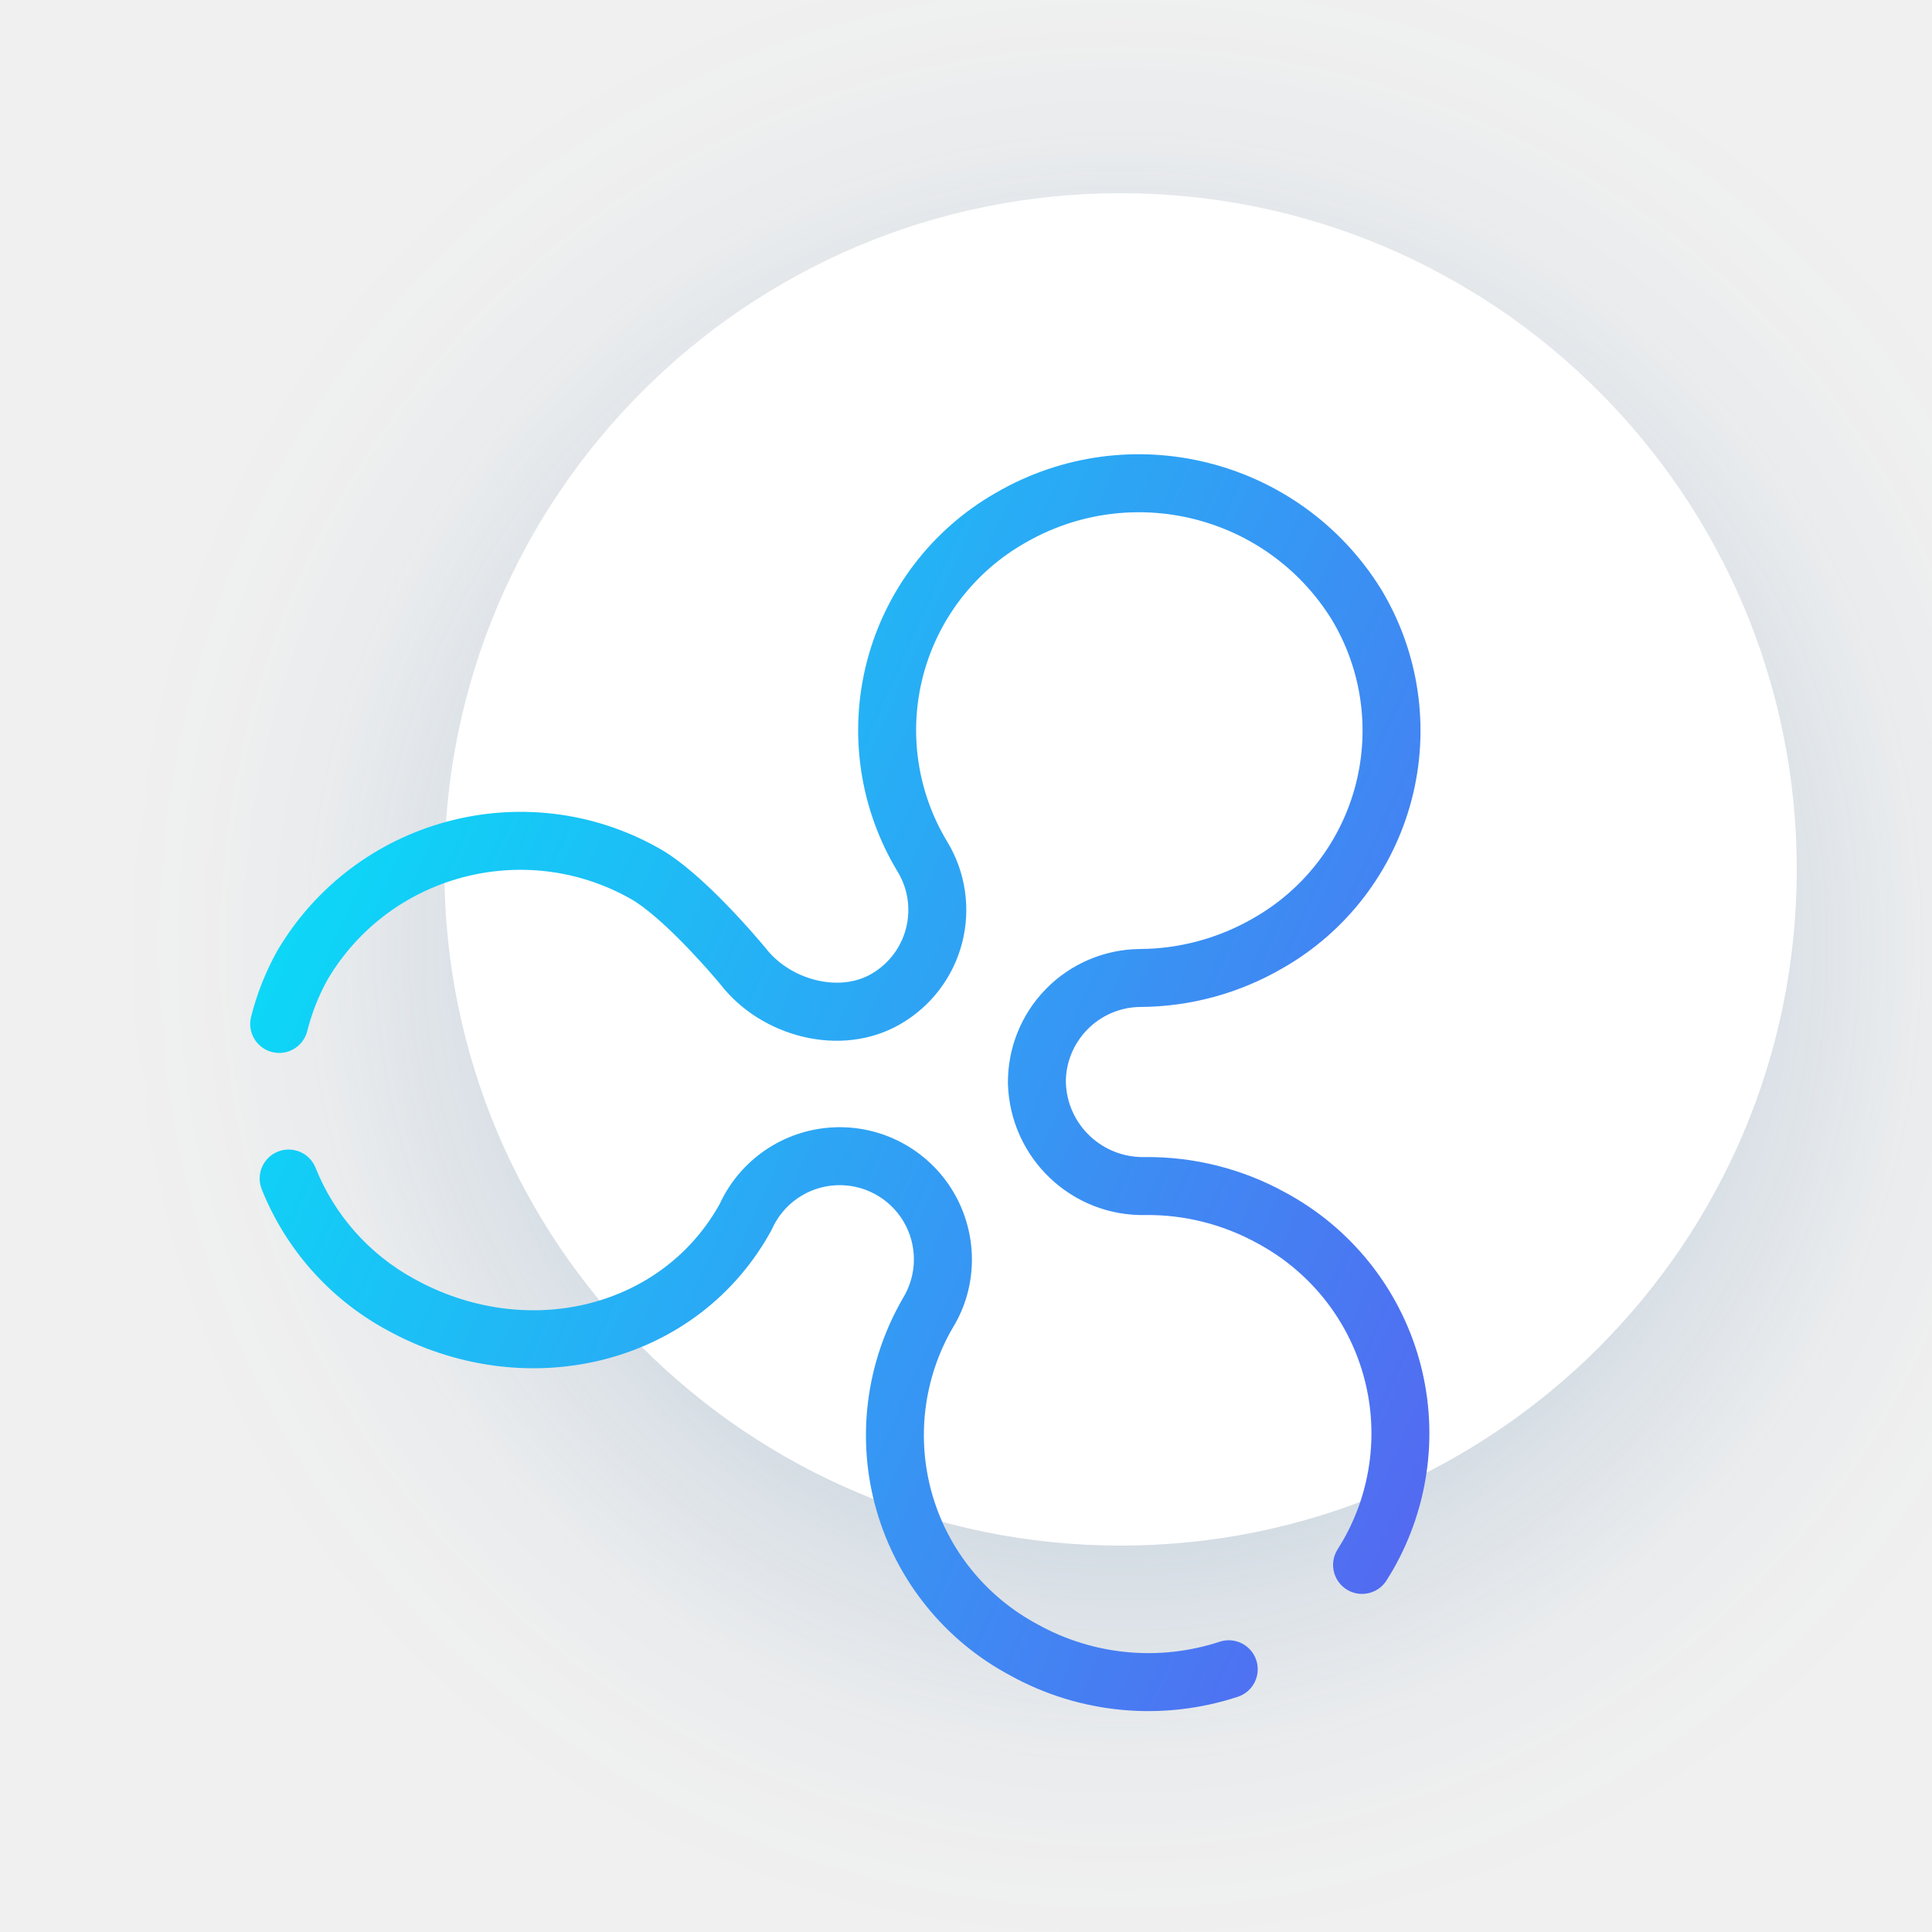
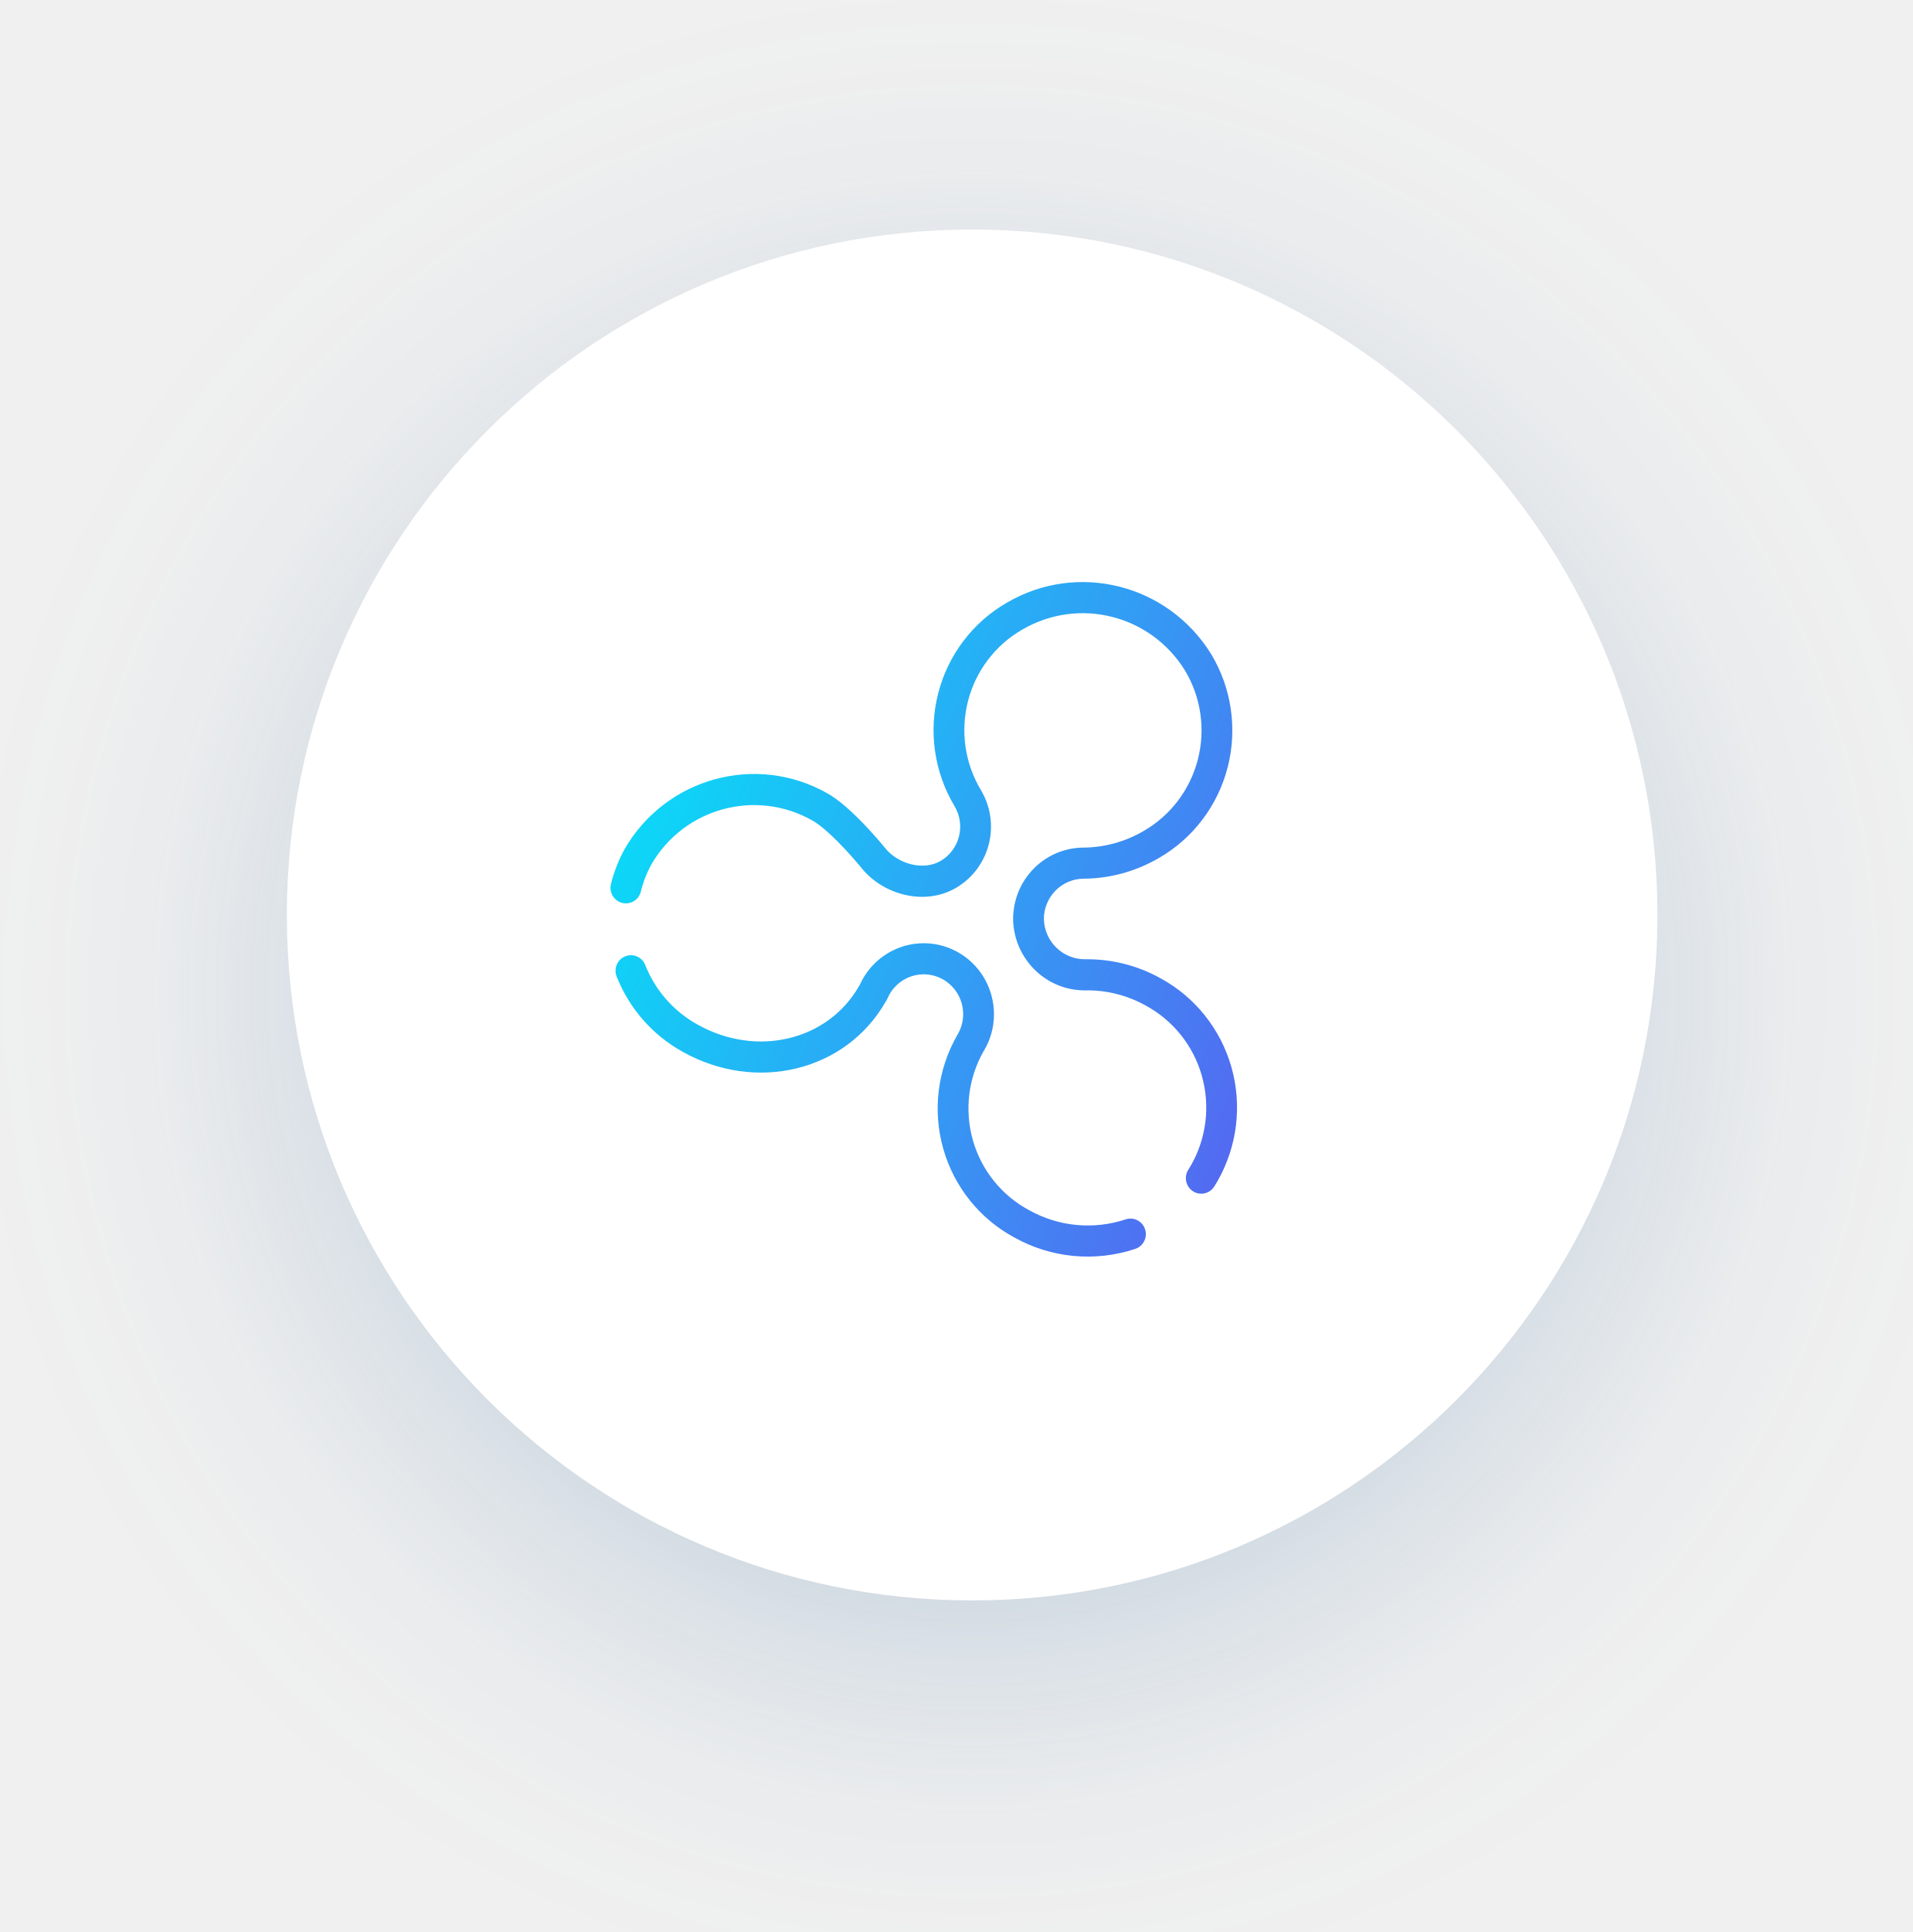
- <svg xmlns="http://www.w3.org/2000/svg" xmlns:xlink="http://www.w3.org/1999/xlink" width="100px" height="100px" viewBox="0 0 100 100" version="1.1">
+ <svg xmlns="http://www.w3.org/2000/svg" xmlns:xlink="http://www.w3.org/1999/xlink" width="100px" height="101px" viewBox="0 0 100 101" version="1.1">
  <defs>
-     <circle id="path-1" cx="58" cy="45" r="35" />
-     <filter x="-37.1%" y="-31.4%" width="174.3%" height="174.3%" filterUnits="objectBoundingBox" id="filter-2">
+     <circle id="path-1" cx="35.833" cy="35.833" r="35.833" />
+     <filter x="-36.3%" y="-30.7%" width="172.6%" height="172.6%" filterUnits="objectBoundingBox" id="filter-2">
      <feOffset dx="0" dy="4" in="SourceAlpha" result="shadowOffsetOuter1" />
      <feGaussianBlur stdDeviation="8" in="shadowOffsetOuter1" result="shadowBlurOuter1" />
      <feColorMatrix values="0 0 0 0 0.255   0 0 0 0 0.459   0 0 0 0 0.647  0 0 0 0.24 0" type="matrix" in="shadowBlurOuter1" />
    </filter>
    <linearGradient x1="0%" y1="0%" x2="149.461%" y2="71.875%" id="linearGradient-3">
      <stop stop-color="#00EAF8" offset="0%" />
      <stop stop-color="#6D42EF" offset="100%" />
    </linearGradient>
  </defs>
-   <g id="Symbols" stroke="none" stroke-width="1" fill="none" fill-rule="evenodd">
-     <g id="ic/flexible" fill-rule="nonzero">
-       <g id="Oval">
-         <use fill="black" fill-opacity="1" filter="url(#filter-2)" xlink:href="#path-1" />
-         <use fill="#FFFFFF" fill-rule="evenodd" xlink:href="#path-1" />
-       </g>
-       <g id="colored_ripple-86" transform="translate(12, 23)" fill="url(#linearGradient-3)">
-         <path d="M25.168,39.466 L25.253,39.316 C26.311,37.025 28.546,35.5 31.07,35.355 C33.619,35.208 36.038,36.493 37.343,38.688 C38.648,40.883 38.621,43.622 37.3,45.749 C35.799,48.354 35.421,51.457 36.251,54.346 C37.082,57.236 39.05,59.664 41.727,61.088 C44.601,62.68 48.01,63.002 51.131,61.975 C51.918,61.716 52.766,62.144 53.025,62.931 C53.284,63.718 52.856,64.566 52.069,64.825 C48.153,66.113 43.879,65.709 40.296,63.724 C36.923,61.931 34.423,58.846 33.368,55.175 C32.313,51.504 32.794,47.561 34.726,44.209 C35.482,42.991 35.497,41.453 34.764,40.221 C34.031,38.989 32.673,38.267 31.242,38.35 C29.811,38.432 28.545,39.305 27.959,40.613 L27.892,40.744 L27.77,40.959 C23.86,47.743 15.087,49.765 7.98,45.816 C5.058,44.217 2.783,41.65 1.547,38.557 C1.24,37.787 1.614,36.914 2.383,36.607 C3.153,36.3 4.026,36.674 4.333,37.443 C5.31,39.89 7.109,41.92 9.428,43.189 C15.161,46.373 22.11,44.772 25.168,39.466 Z M59.782,58.779 C59.351,59.487 58.429,59.712 57.721,59.282 C57.013,58.851 56.788,57.929 57.218,57.221 L57.508,56.744 C59.007,54.129 59.384,51.019 58.554,48.122 C57.723,45.225 55.757,42.787 53.085,41.353 C51.313,40.375 49.318,39.871 47.316,39.89 C43.475,39.982 40.282,36.954 40.17,33.087 C40.15,31.259 40.856,29.499 42.134,28.192 C43.412,26.886 45.156,26.14 46.994,26.12 C49.061,26.111 51.089,25.56 52.888,24.517 C55.503,23.027 57.407,20.544 58.165,17.631 C58.924,14.718 58.473,11.622 56.926,9.061 C53.578,3.67 46.552,1.914 41.052,5.104 C38.436,6.593 36.534,9.076 35.777,11.989 C35.02,14.903 35.473,17.998 37.034,20.575 C37.982,22.144 38.257,24.029 37.799,25.804 C37.341,27.579 36.187,29.095 34.603,30.007 C31.534,31.789 27.394,30.667 25.292,27.954 C25.171,27.806 24.942,27.538 24.634,27.19 C24.119,26.61 23.576,26.029 23.032,25.491 C22.646,25.109 22.274,24.764 21.923,24.463 C21.422,24.033 20.979,23.709 20.616,23.508 C15.101,20.415 8.124,22.305 4.943,27.725 C4.484,28.556 4.136,29.443 3.905,30.364 C3.704,31.168 2.89,31.656 2.086,31.455 C1.282,31.254 0.794,30.44 0.995,29.636 C1.288,28.463 1.733,27.333 2.336,26.241 C6.363,19.377 15.143,16.999 22.075,20.887 C22.635,21.196 23.233,21.634 23.876,22.185 C24.285,22.536 24.708,22.929 25.142,23.358 C25.737,23.947 26.324,24.574 26.879,25.2 C27.073,25.419 27.25,25.623 27.406,25.807 C27.501,25.918 27.57,26 27.636,26.081 C28.896,27.707 31.414,28.39 33.102,27.41 C33.991,26.898 34.638,26.049 34.894,25.054 C35.151,24.06 34.997,23.004 34.467,22.127 C32.487,18.861 31.912,14.932 32.873,11.235 C33.834,7.538 36.248,4.386 39.558,2.502 C46.45,-1.495 55.272,0.71 59.484,7.494 C61.459,10.763 62.031,14.691 61.068,18.387 C60.106,22.083 57.691,25.234 54.383,27.117 C52.142,28.418 49.598,29.109 47.017,29.12 C45.985,29.131 45,29.552 44.279,30.29 C43.557,31.027 43.158,32.021 43.169,33.027 C43.233,35.216 45.054,36.943 47.266,36.89 C49.807,36.866 52.311,37.499 54.519,38.718 C57.889,40.526 60.384,43.62 61.438,47.296 C62.491,50.972 62.013,54.918 60.092,58.269 L59.782,58.779 Z" id="Combined-Shape" />
+   <g id="Page-1" stroke="none" stroke-width="1" fill="none" fill-rule="evenodd">
+     <g id="Rakam-UI-Screen-10/10/2017-event" transform="translate(-208, -1321)">
+       <g id="Advanced-BI" transform="translate(148, 744)">
+         <g id="icons">
+           <g id="4" transform="translate(0, 574)">
+             <g id="ic/flexible" transform="translate(60, 0)">
+               <g id="Group" transform="translate(15, 15)">
+                 <g id="Oval" fill-rule="nonzero">
+                   <use fill="black" fill-opacity="1" filter="url(#filter-2)" xlink:href="#path-1" />
+                   <use fill="#FFFFFF" fill-rule="evenodd" xlink:href="#path-1" />
+                 </g>
+                 <g id="colored_ripple-86" transform="translate(16.92297, 18.42857)" fill-rule="nonzero" fill="url(#linearGradient-3)">
+                   <path d="M13,21.115 L13.046,21.034 C13.613,19.792 14.813,18.966 16.168,18.887 C17.536,18.807 18.834,19.504 19.535,20.693 C20.235,21.883 20.221,23.368 19.512,24.521 C18.706,25.933 18.503,27.615 18.949,29.181 C19.395,30.748 20.451,32.064 21.888,32.836 C23.431,33.699 25.261,33.873 26.936,33.317 C27.359,33.176 27.814,33.408 27.953,33.835 C28.092,34.261 27.862,34.721 27.439,34.861 C25.338,35.559 23.043,35.341 21.12,34.265 C19.31,33.293 17.968,31.62 17.401,29.63 C16.835,27.64 17.093,25.503 18.13,23.686 C18.536,23.026 18.544,22.192 18.151,21.525 C17.757,20.857 17.028,20.465 16.26,20.51 C15.492,20.555 14.812,21.028 14.498,21.737 L14.462,21.808 L14.396,21.925 C12.298,25.602 7.589,26.698 3.774,24.557 C2.205,23.69 0.984,22.299 0.321,20.622 C0.156,20.205 0.357,19.732 0.77,19.566 C1.183,19.399 1.651,19.602 1.816,20.019 C2.341,21.345 3.306,22.445 4.551,23.133 C7.628,24.859 11.358,23.991 13,21.115 Z M31.58,31.584 C31.349,31.968 30.853,32.09 30.473,31.857 C30.093,31.623 29.972,31.123 30.203,30.739 L30.359,30.481 C31.164,29.064 31.366,27.378 30.92,25.807 C30.475,24.237 29.419,22.915 27.985,22.138 C27.034,21.608 25.963,21.335 24.888,21.345 C22.827,21.395 21.112,19.753 21.052,17.657 C21.042,16.667 21.421,15.712 22.107,15.004 C22.792,14.296 23.729,13.892 24.715,13.881 C25.825,13.876 26.914,13.578 27.879,13.012 C29.283,12.204 30.305,10.858 30.712,9.279 C31.119,7.7 30.877,6.022 30.046,4.634 C28.25,1.712 24.478,0.76 21.526,2.489 C20.122,3.296 19.1,4.642 18.694,6.221 C18.288,7.801 18.531,9.479 19.369,10.875 C19.878,11.726 20.026,12.748 19.78,13.71 C19.534,14.672 18.915,15.494 18.064,15.988 C16.417,16.954 14.195,16.346 13.067,14.875 C13.001,14.795 12.879,14.65 12.713,14.461 C12.437,14.146 12.145,13.832 11.853,13.54 C11.646,13.333 11.446,13.146 11.258,12.983 C10.989,12.75 10.751,12.574 10.557,12.465 C7.596,10.789 3.851,11.813 2.144,14.751 C1.897,15.201 1.71,15.682 1.586,16.181 C1.479,16.617 1.041,16.882 0.61,16.773 C0.179,16.664 -0.084,16.222 0.024,15.787 C0.182,15.151 0.42,14.539 0.744,13.946 C2.906,10.226 7.619,8.937 11.34,11.044 C11.64,11.212 11.961,11.449 12.306,11.748 C12.526,11.938 12.753,12.151 12.986,12.384 C13.305,12.703 13.62,13.043 13.918,13.382 C14.022,13.501 14.117,13.612 14.201,13.711 C14.252,13.772 14.289,13.816 14.324,13.86 C15.001,14.741 16.352,15.111 17.258,14.58 C17.736,14.303 18.083,13.842 18.221,13.303 C18.358,12.764 18.275,12.192 17.991,11.717 C16.929,9.946 16.62,7.816 17.136,5.812 C17.651,3.808 18.947,2.1 20.724,1.079 C24.424,-1.088 29.159,0.107 31.42,3.785 C32.48,5.556 32.787,7.686 32.27,9.689 C31.753,11.693 30.457,13.4 28.682,14.422 C27.478,15.127 26.113,15.501 24.728,15.507 C24.174,15.513 23.645,15.741 23.258,16.141 C22.871,16.541 22.657,17.08 22.662,17.625 C22.696,18.812 23.674,19.748 24.861,19.719 C26.225,19.706 27.569,20.049 28.755,20.71 C30.563,21.69 31.903,23.367 32.468,25.359 C33.034,27.352 32.777,29.491 31.746,31.308 L31.58,31.584 Z" id="Combined-Shape" />
+                 </g>
+               </g>
+             </g>
+           </g>
+         </g>
      </g>
    </g>
  </g>
</svg>
